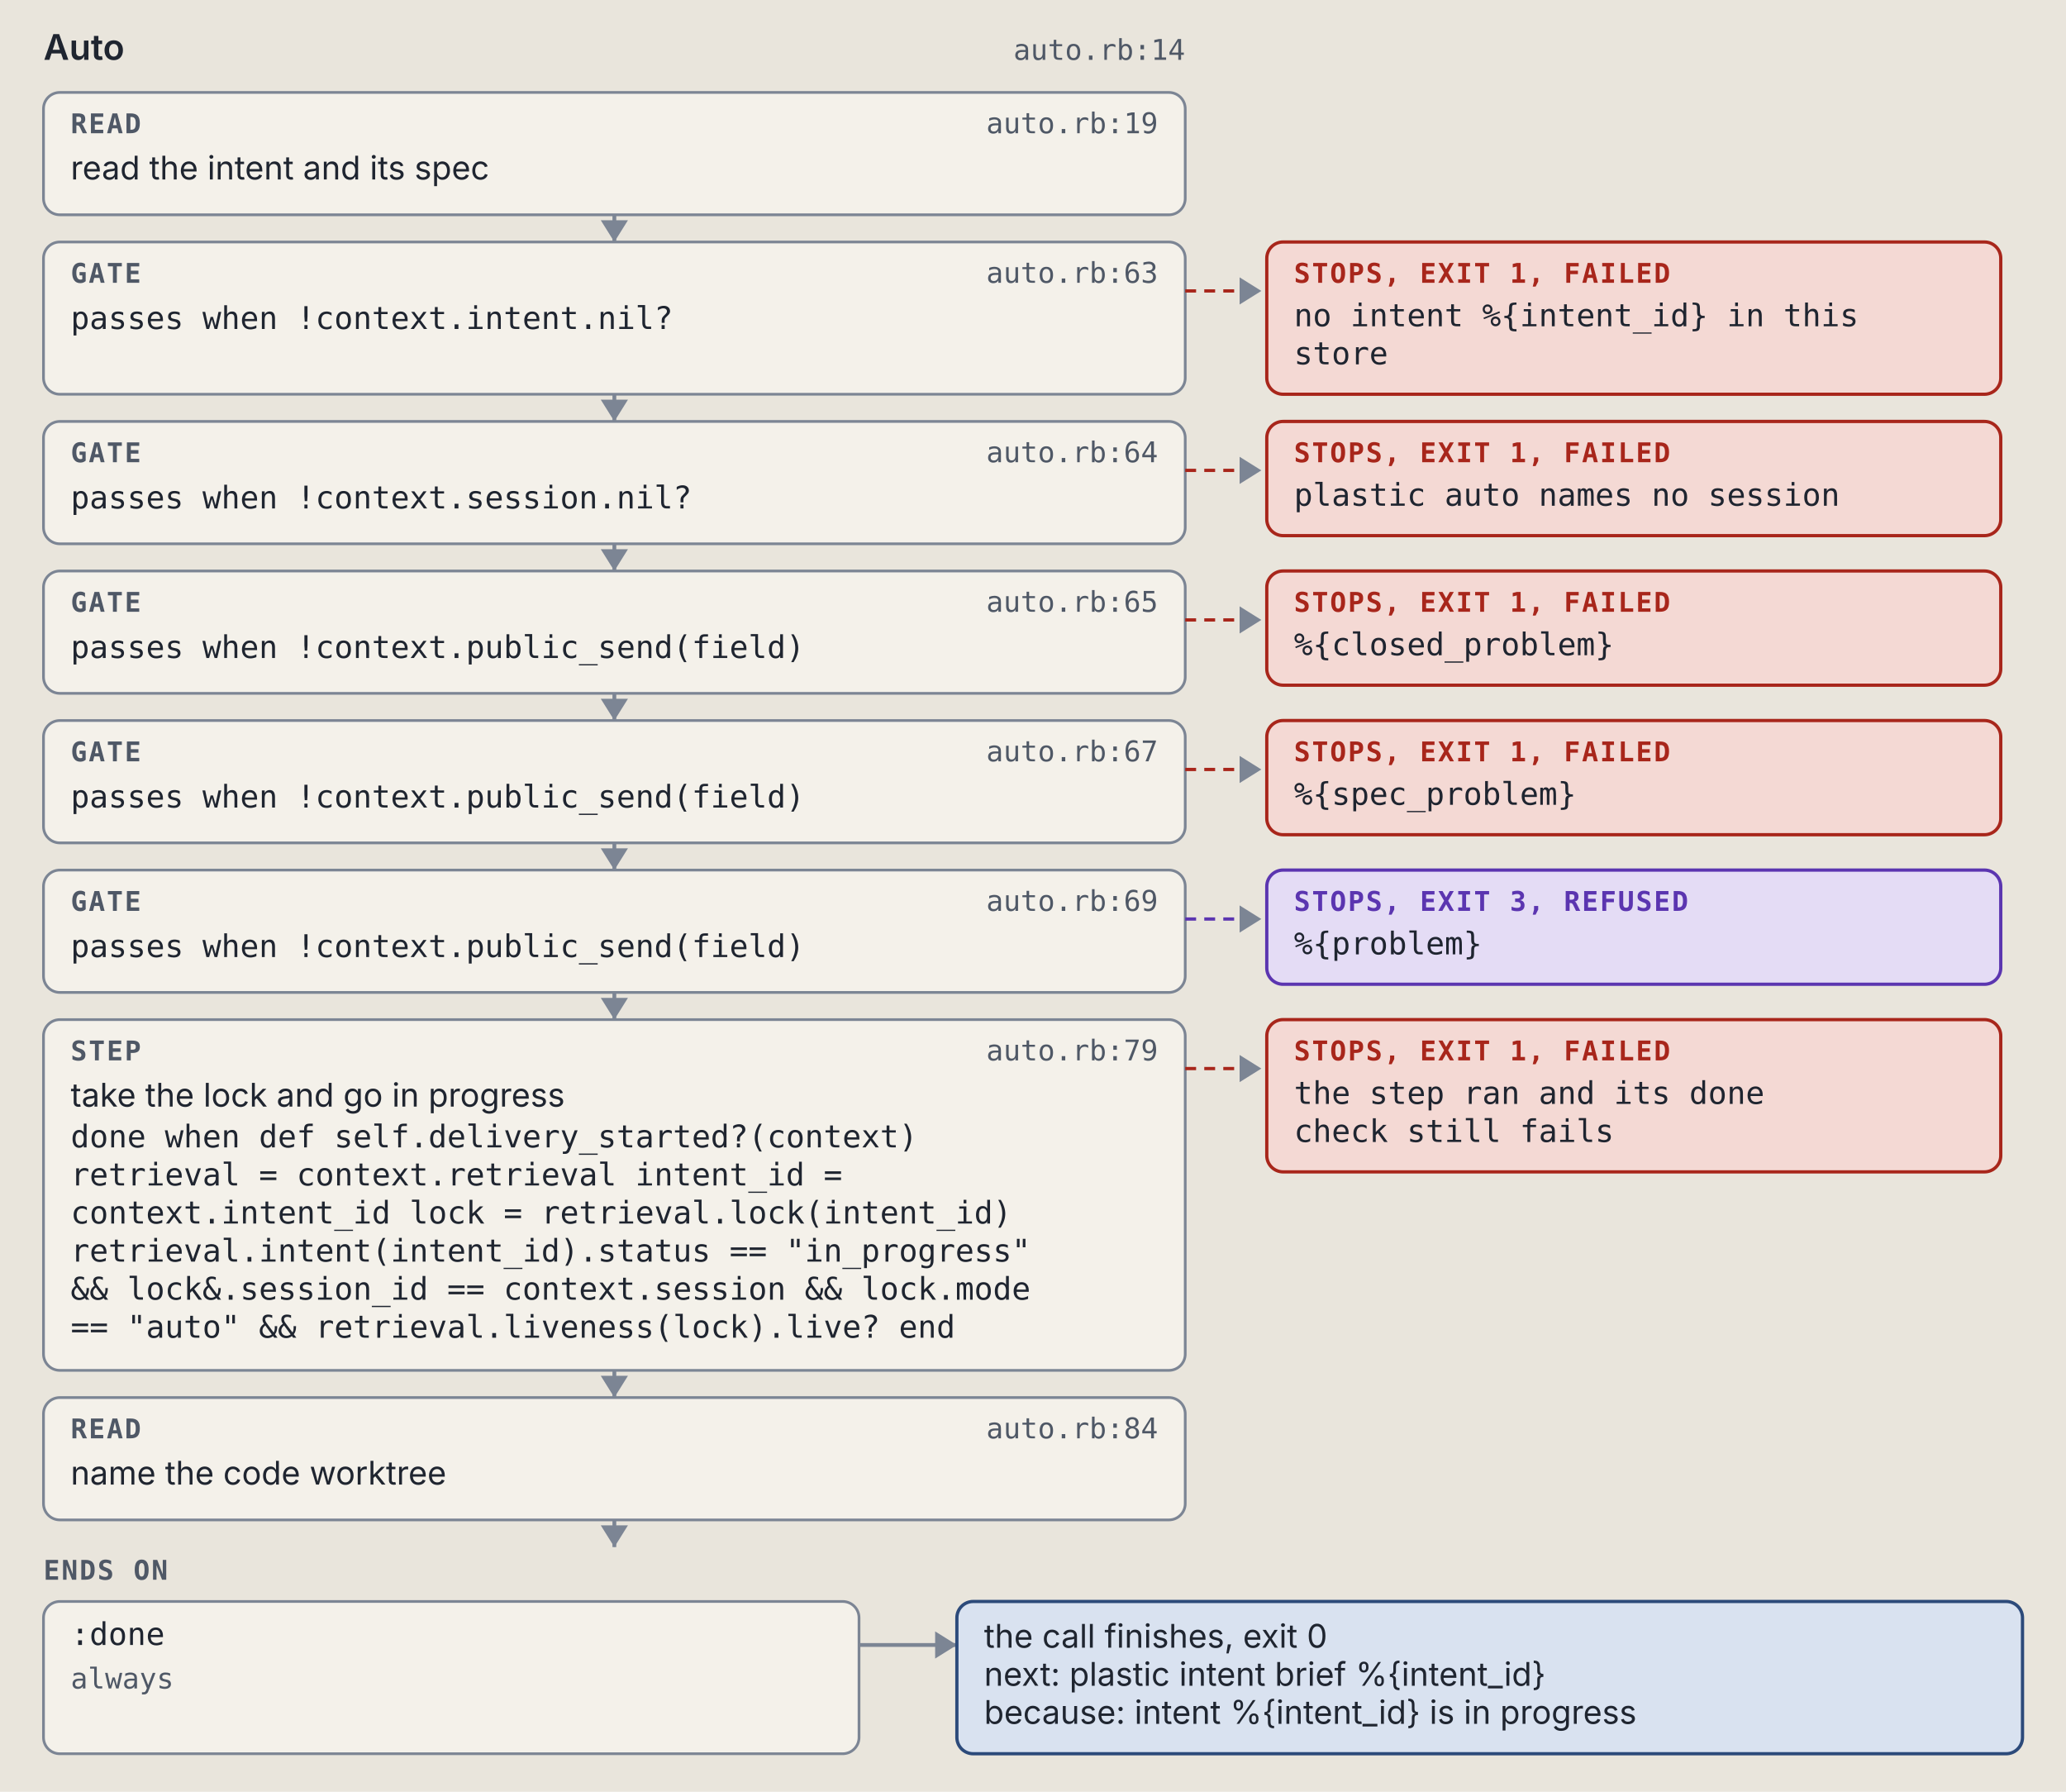
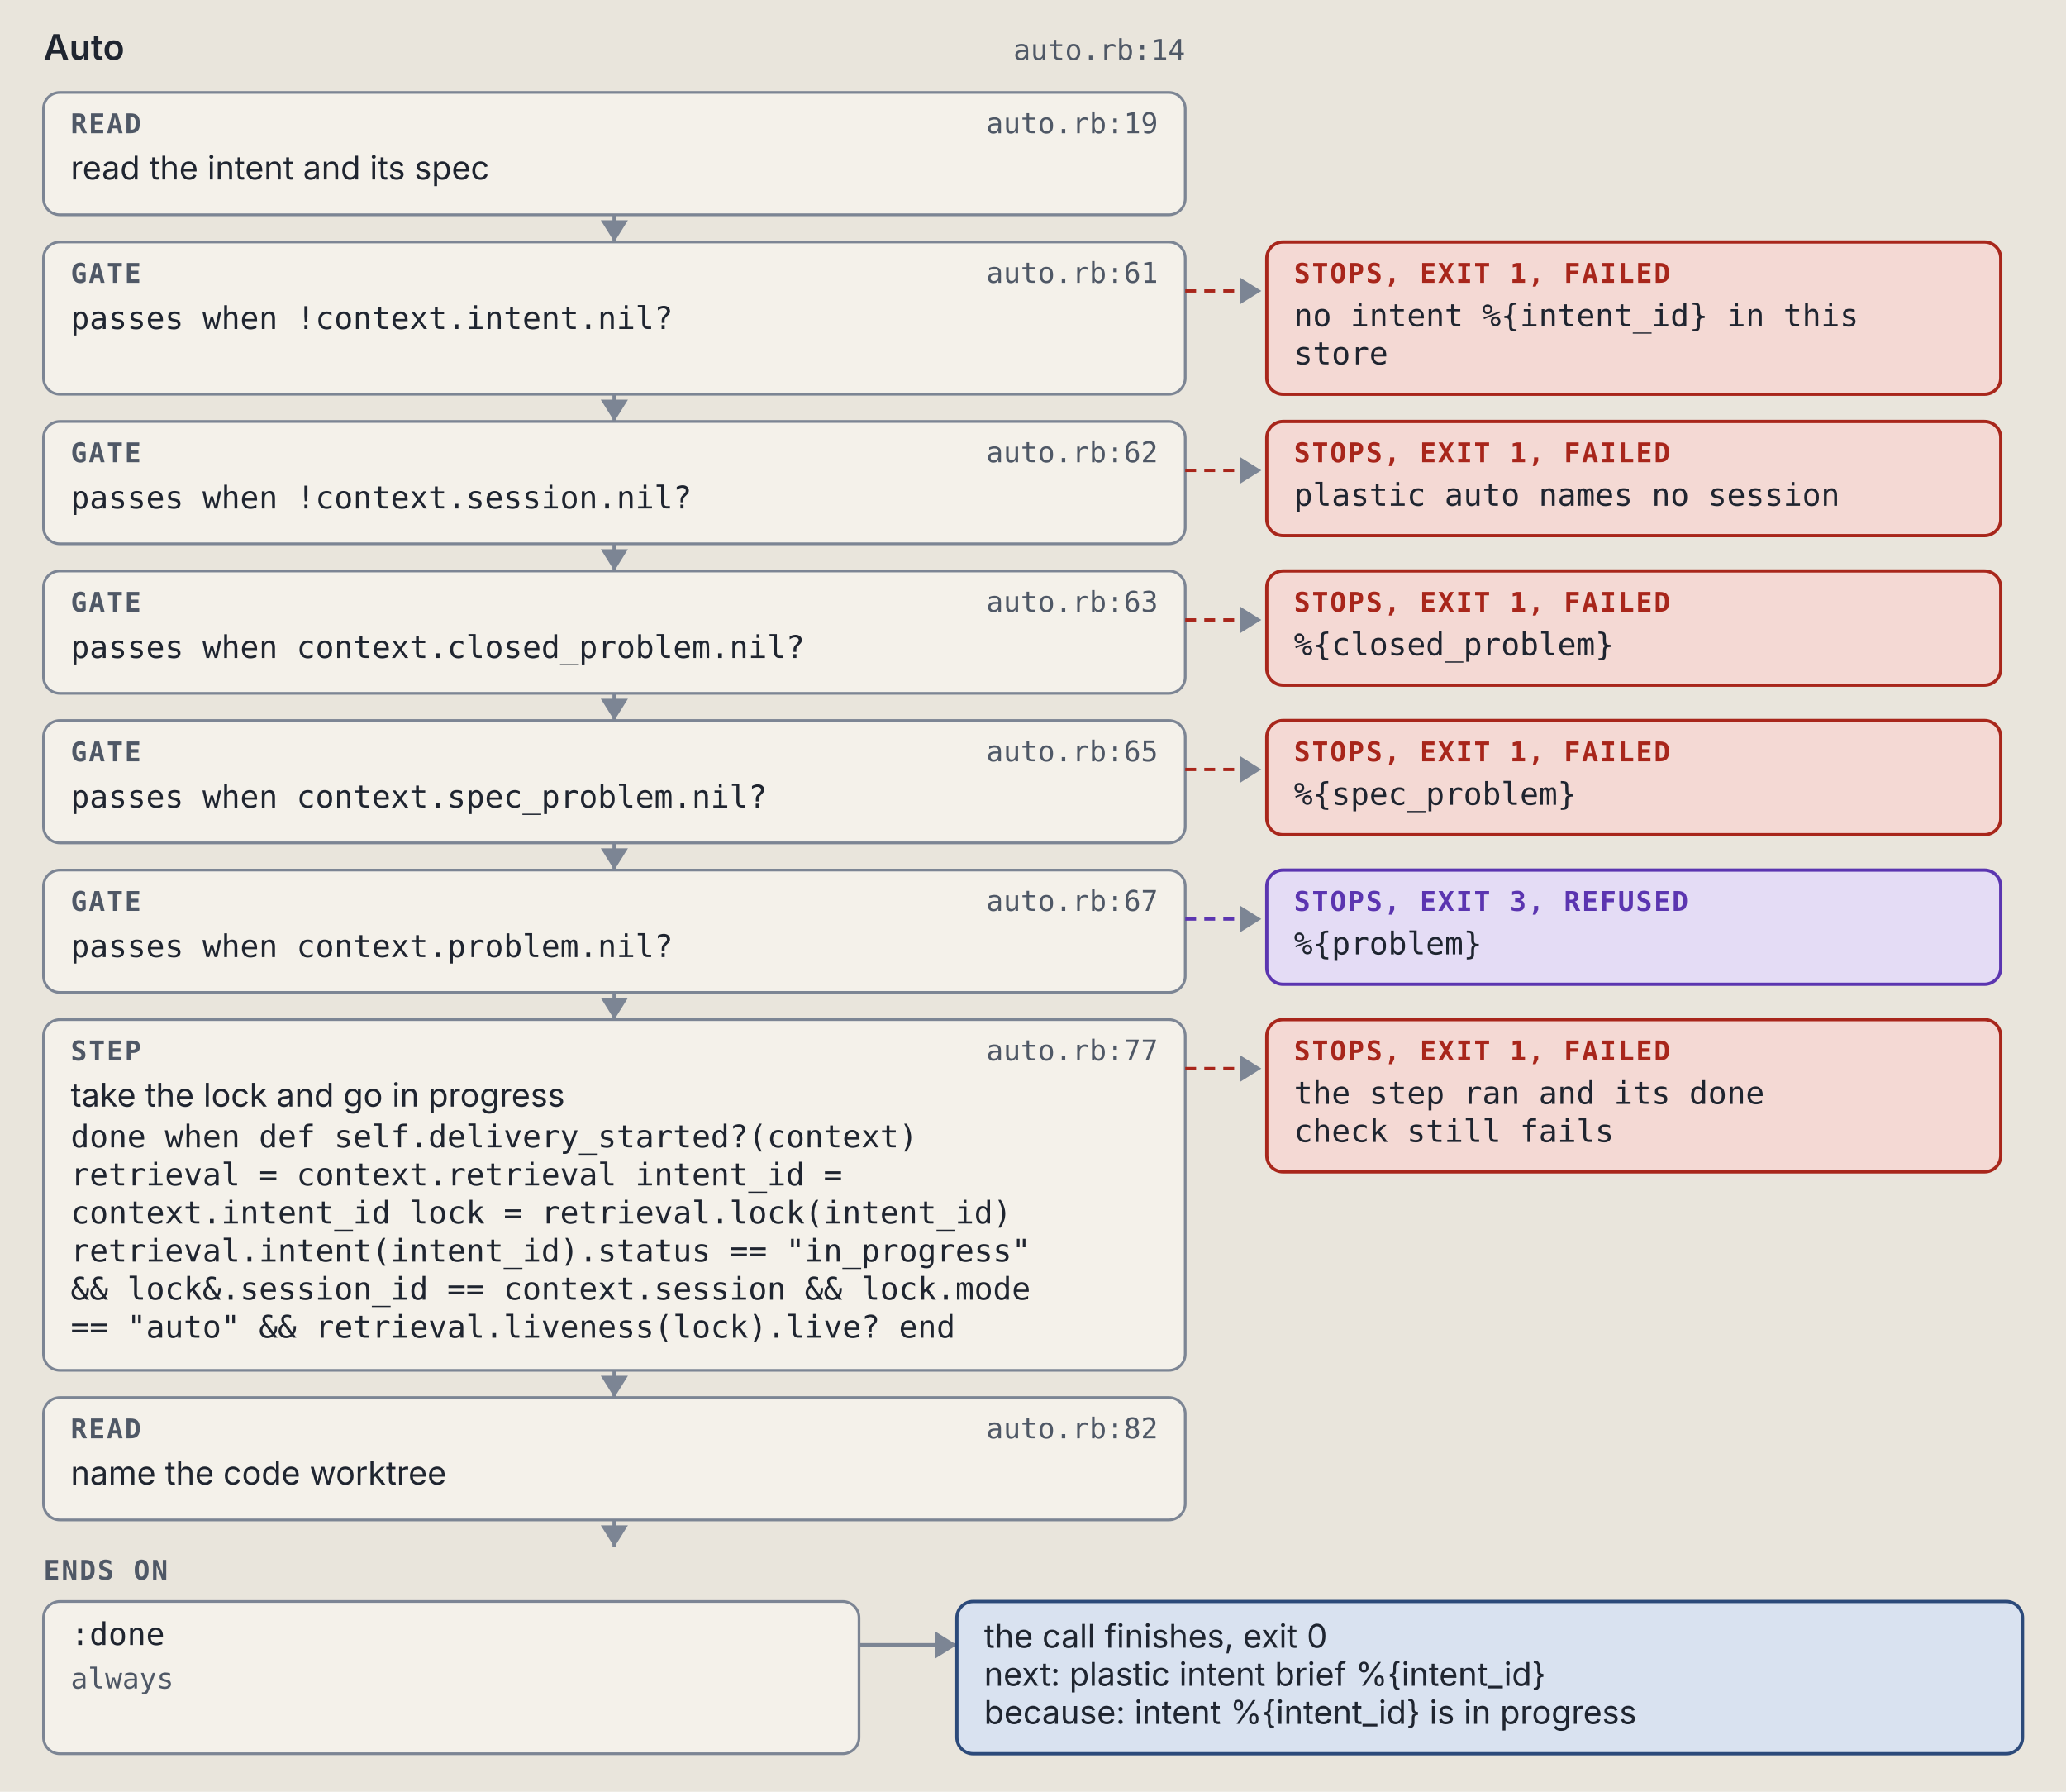
<svg xmlns="http://www.w3.org/2000/svg" viewBox="0 0 760 659" width="760" height="659" role="img" xml:space="preserve">
  <style>.ground { fill: #e9e5dc; }
.card { fill: #f4f1ea; stroke: #7c8594; stroke-width: 1; }
.lane-code { fill: #d5e8e3; stroke: #0d6b61; stroke-width: 1.5; }
.lane-agent { fill: #f1e2c7; stroke: #9a5508; stroke-width: 1.5; }
.stop-refusal { fill: #e4dcf5; stroke: #5b35b0; stroke-width: 1.2; }
.stop-failure { fill: #f4d9d4; stroke: #a8261b; stroke-width: 1.2; }
.end { fill: #d9e2f0; stroke: #2c4a7a; stroke-width: 1.2; }
.wire { fill: none; stroke: #7c8594; stroke-width: 1.4; }
.wire-read { fill: none; stroke: #7c8594; stroke-width: 1.4; stroke-dasharray: 5 3; }
.wire-refusal { fill: none; stroke: #5b35b0; stroke-width: 1.2; stroke-dasharray: 4 3; }
.wire-failure { fill: none; stroke: #a8261b; stroke-width: 1.2; stroke-dasharray: 4 3; }
.head { fill: #7c8594; }
.t { fill: #1f2530; font: 12px "IBM Plex Sans", system-ui, -apple-system, "Segoe UI", sans-serif; }
.tb { fill: #1f2530; font: 600 13px "IBM Plex Sans", system-ui, -apple-system, "Segoe UI", sans-serif; }
.tm { fill: #1f2530; font: 11.5px "IBM Plex Mono", ui-monospace, Menlo, Consolas, monospace; }
.tag { font: 600 10px "IBM Plex Mono", ui-monospace, Menlo, Consolas, monospace; letter-spacing: .06em; }
.tag-code { fill: #0d6b61; } .tag-agent { fill: #9a5508; } .tag-refusal { fill: #5b35b0; }
.tag-failure { fill: #a8261b; } .tag-end { fill: #2c4a7a; } .tag-muted { fill: #4f5866; }
.tm.tag-muted { font-size: 10.5px; }
.db { fill: #d9e2f0; stroke: #2c4a7a; stroke-width: 1.2; }
.codebox { fill: #f4f1ea; stroke: #7c8594; stroke-width: 1; }
.cx { fill: #1f2530; font: 12px "IBM Plex Mono", ui-monospace, Menlo, Consolas, monospace; white-space: pre; }
.cx-n { fill: #4f5866; font: 11px "IBM Plex Mono", ui-monospace, Menlo, Consolas, monospace; }
.cx-k { fill: #5b35b0; } .cx-s { fill: #9a5508; } .cx-y { fill: #0d6b61; }
.cx-w { fill: #2c4a7a; font-weight: 600; } .cx-t { fill: #a8261b; } .cx-c { fill: #4f5866; font-style: italic; }
.badge { fill: #2c4a7a; } .badge-t { fill: #e9e5dc; font: 600 11px "IBM Plex Mono", ui-monospace, Menlo, Consolas, monospace; }
.bracket { fill: none; stroke: #2c4a7a; stroke-width: 1.4; }
.term { fill: #16191e; stroke: #7c8594; stroke-width: 1; }
.term-t { fill: #e6e2d8; font: 12px "IBM Plex Mono", ui-monospace, Menlo, Consolas, monospace; }
.term-p { fill: #8fd18f; font: 12px "IBM Plex Mono", ui-monospace, Menlo, Consolas, monospace; }
.term-m { fill: #a3abb6; font: 12px "IBM Plex Mono", ui-monospace, Menlo, Consolas, monospace; }
.big { font: 700 36px "IBM Plex Mono", ui-monospace, Menlo, Consolas, monospace; }

@media (prefers-color-scheme: dark) {
.ground { fill: #171a1f; }
.card { fill: #20242b; stroke: #8a93a2; stroke-width: 1; }
.lane-code { fill: #173a36; stroke: #5cc4b4; stroke-width: 1.5; }
.lane-agent { fill: #3d2e17; stroke: #e5a95a; stroke-width: 1.5; }
.stop-refusal { fill: #2d2445; stroke: #b59cf2; stroke-width: 1.2; }
.stop-failure { fill: #45211e; stroke: #f2958a; stroke-width: 1.2; }
.end { fill: #1f2c42; stroke: #97b6e8; stroke-width: 1.2; }
.wire { fill: none; stroke: #8a93a2; stroke-width: 1.4; }
.wire-read { fill: none; stroke: #8a93a2; stroke-width: 1.4; stroke-dasharray: 5 3; }
.wire-refusal { fill: none; stroke: #b59cf2; stroke-width: 1.2; stroke-dasharray: 4 3; }
.wire-failure { fill: none; stroke: #f2958a; stroke-width: 1.2; stroke-dasharray: 4 3; }
.head { fill: #8a93a2; }
.t { fill: #e8e4da; font: 12px "IBM Plex Sans", system-ui, -apple-system, "Segoe UI", sans-serif; }
.tb { fill: #e8e4da; font: 600 13px "IBM Plex Sans", system-ui, -apple-system, "Segoe UI", sans-serif; }
.tm { fill: #e8e4da; font: 11.5px "IBM Plex Mono", ui-monospace, Menlo, Consolas, monospace; }
.tag { font: 600 10px "IBM Plex Mono", ui-monospace, Menlo, Consolas, monospace; letter-spacing: .06em; }
.tag-code { fill: #5cc4b4; } .tag-agent { fill: #e5a95a; } .tag-refusal { fill: #b59cf2; }
.tag-failure { fill: #f2958a; } .tag-end { fill: #97b6e8; } .tag-muted { fill: #b3b9c3; }
.tm.tag-muted { font-size: 10.5px; }
.db { fill: #1f2c42; stroke: #97b6e8; stroke-width: 1.2; }
.codebox { fill: #20242b; stroke: #8a93a2; stroke-width: 1; }
.cx { fill: #e8e4da; font: 12px "IBM Plex Mono", ui-monospace, Menlo, Consolas, monospace; white-space: pre; }
.cx-n { fill: #b3b9c3; font: 11px "IBM Plex Mono", ui-monospace, Menlo, Consolas, monospace; }
.cx-k { fill: #b59cf2; } .cx-s { fill: #e5a95a; } .cx-y { fill: #5cc4b4; }
.cx-w { fill: #97b6e8; font-weight: 600; } .cx-t { fill: #f2958a; } .cx-c { fill: #b3b9c3; font-style: italic; }
.badge { fill: #97b6e8; } .badge-t { fill: #171a1f; font: 600 11px "IBM Plex Mono", ui-monospace, Menlo, Consolas, monospace; }
.bracket { fill: none; stroke: #97b6e8; stroke-width: 1.4; }
.term { fill: #16191e; stroke: #8a93a2; stroke-width: 1; }
.term-t { fill: #e6e2d8; font: 12px "IBM Plex Mono", ui-monospace, Menlo, Consolas, monospace; }
.term-p { fill: #8fd18f; font: 12px "IBM Plex Mono", ui-monospace, Menlo, Consolas, monospace; }
.term-m { fill: #a3abb6; font: 12px "IBM Plex Mono", ui-monospace, Menlo, Consolas, monospace; }
.big { font: 700 36px "IBM Plex Mono", ui-monospace, Menlo, Consolas, monospace; }
}</style>
  <rect width="100%" height="100%" class="ground" />
  <text x="16" y="22" class="tb" text-anchor="start">Auto</text>
  <text x="436" y="22" class="tm tag-muted" text-anchor="end">auto.rb:14</text>
  <rect x="16" y="34" width="420" height="45" rx="6" class="card" />
  <text x="26" y="49" class="tag tag-muted" text-anchor="start">READ</text>
  <text x="426" y="49" class="tm tag-muted" text-anchor="end">auto.rb:19</text>
  <text x="26" y="66" class="t" text-anchor="start">read the intent and its spec</text>
  <path d="M 226 79 L 226 89" class="wire" />
  <path d="M 221 81 L 226 89 L 231 81 Z" class="head" />
  <rect x="16" y="89" width="420" height="56" rx="6" class="card" />
  <text x="26" y="104" class="tag tag-muted" text-anchor="start">GATE</text>
-   <text x="426" y="104" class="tm tag-muted" text-anchor="end">auto.rb:63</text>
+   <text x="426" y="104" class="tm tag-muted" text-anchor="end">auto.rb:61</text>
  <text x="26" y="121" class="tm" text-anchor="start">passes when !context.intent.nil?</text>
  <path d="M 436 107 L 464 107" class="wire-failure" />
  <path d="M 456 102 L 464 107 L 456 112 Z" class="head" />
  <rect x="466" y="89" width="270" height="56" rx="6" class="stop-failure" />
  <text x="476" y="104" class="tag tag-failure" text-anchor="start">STOPS, EXIT 1, FAILED</text>
  <text x="476" y="120" class="tm" text-anchor="start">no intent %{intent_id} in this</text>
  <text x="476" y="134" class="tm" text-anchor="start">store</text>
  <path d="M 226 145 L 226 155" class="wire" />
  <path d="M 221 147 L 226 155 L 231 147 Z" class="head" />
  <rect x="16" y="155" width="420" height="45" rx="6" class="card" />
  <text x="26" y="170" class="tag tag-muted" text-anchor="start">GATE</text>
-   <text x="426" y="170" class="tm tag-muted" text-anchor="end">auto.rb:64</text>
+   <text x="426" y="170" class="tm tag-muted" text-anchor="end">auto.rb:62</text>
  <text x="26" y="187" class="tm" text-anchor="start">passes when !context.session.nil?</text>
  <path d="M 436 173 L 464 173" class="wire-failure" />
  <path d="M 456 168 L 464 173 L 456 178 Z" class="head" />
  <rect x="466" y="155" width="270" height="42" rx="6" class="stop-failure" />
  <text x="476" y="170" class="tag tag-failure" text-anchor="start">STOPS, EXIT 1, FAILED</text>
  <text x="476" y="186" class="tm" text-anchor="start">plastic auto names no session</text>
  <path d="M 226 200 L 226 210" class="wire" />
  <path d="M 221 202 L 226 210 L 231 202 Z" class="head" />
  <rect x="16" y="210" width="420" height="45" rx="6" class="card" />
  <text x="26" y="225" class="tag tag-muted" text-anchor="start">GATE</text>
-   <text x="426" y="225" class="tm tag-muted" text-anchor="end">auto.rb:65</text>
-   <text x="26" y="242" class="tm" text-anchor="start">passes when !context.public_send(field)</text>
+   <text x="426" y="225" class="tm tag-muted" text-anchor="end">auto.rb:63</text>
+   <text x="26" y="242" class="tm" text-anchor="start">passes when context.closed_problem.nil?</text>
  <path d="M 436 228 L 464 228" class="wire-failure" />
  <path d="M 456 223 L 464 228 L 456 233 Z" class="head" />
  <rect x="466" y="210" width="270" height="42" rx="6" class="stop-failure" />
  <text x="476" y="225" class="tag tag-failure" text-anchor="start">STOPS, EXIT 1, FAILED</text>
  <text x="476" y="241" class="tm" text-anchor="start">%{closed_problem}</text>
  <path d="M 226 255 L 226 265" class="wire" />
  <path d="M 221 257 L 226 265 L 231 257 Z" class="head" />
  <rect x="16" y="265" width="420" height="45" rx="6" class="card" />
  <text x="26" y="280" class="tag tag-muted" text-anchor="start">GATE</text>
-   <text x="426" y="280" class="tm tag-muted" text-anchor="end">auto.rb:67</text>
-   <text x="26" y="297" class="tm" text-anchor="start">passes when !context.public_send(field)</text>
+   <text x="426" y="280" class="tm tag-muted" text-anchor="end">auto.rb:65</text>
+   <text x="26" y="297" class="tm" text-anchor="start">passes when context.spec_problem.nil?</text>
  <path d="M 436 283 L 464 283" class="wire-failure" />
  <path d="M 456 278 L 464 283 L 456 288 Z" class="head" />
  <rect x="466" y="265" width="270" height="42" rx="6" class="stop-failure" />
  <text x="476" y="280" class="tag tag-failure" text-anchor="start">STOPS, EXIT 1, FAILED</text>
  <text x="476" y="296" class="tm" text-anchor="start">%{spec_problem}</text>
  <path d="M 226 310 L 226 320" class="wire" />
  <path d="M 221 312 L 226 320 L 231 312 Z" class="head" />
  <rect x="16" y="320" width="420" height="45" rx="6" class="card" />
  <text x="26" y="335" class="tag tag-muted" text-anchor="start">GATE</text>
-   <text x="426" y="335" class="tm tag-muted" text-anchor="end">auto.rb:69</text>
-   <text x="26" y="352" class="tm" text-anchor="start">passes when !context.public_send(field)</text>
+   <text x="426" y="335" class="tm tag-muted" text-anchor="end">auto.rb:67</text>
+   <text x="26" y="352" class="tm" text-anchor="start">passes when context.problem.nil?</text>
  <path d="M 436 338 L 464 338" class="wire-refusal" />
  <path d="M 456 333 L 464 338 L 456 343 Z" class="head" />
  <rect x="466" y="320" width="270" height="42" rx="6" class="stop-refusal" />
  <text x="476" y="335" class="tag tag-refusal" text-anchor="start">STOPS, EXIT 3, REFUSED</text>
  <text x="476" y="351" class="tm" text-anchor="start">%{problem}</text>
  <path d="M 226 365 L 226 375" class="wire" />
  <path d="M 221 367 L 226 375 L 231 367 Z" class="head" />
  <rect x="16" y="375" width="420" height="129" rx="6" class="card" />
  <text x="26" y="390" class="tag tag-muted" text-anchor="start">STEP</text>
-   <text x="426" y="390" class="tm tag-muted" text-anchor="end">auto.rb:79</text>
+   <text x="426" y="390" class="tm tag-muted" text-anchor="end">auto.rb:77</text>
  <text x="26" y="407" class="t" text-anchor="start">take the lock and go in progress</text>
  <text x="26" y="422" class="tm" text-anchor="start">done when def self.delivery_started?(context)</text>
  <text x="26" y="436" class="tm" text-anchor="start">retrieval = context.retrieval intent_id =</text>
  <text x="26" y="450" class="tm" text-anchor="start">context.intent_id lock = retrieval.lock(intent_id)</text>
  <text x="26" y="464" class="tm" text-anchor="start">retrieval.intent(intent_id).status == "in_progress"</text>
  <text x="26" y="478" class="tm" text-anchor="start">&amp;&amp; lock&amp;.session_id == context.session &amp;&amp; lock.mode</text>
  <text x="26" y="492" class="tm" text-anchor="start">== "auto" &amp;&amp; retrieval.liveness(lock).live? end</text>
  <path d="M 436 393 L 464 393" class="wire-failure" />
  <path d="M 456 388 L 464 393 L 456 398 Z" class="head" />
  <rect x="466" y="375" width="270" height="56" rx="6" class="stop-failure" />
  <text x="476" y="390" class="tag tag-failure" text-anchor="start">STOPS, EXIT 1, FAILED</text>
  <text x="476" y="406" class="tm" text-anchor="start">the step ran and its done</text>
  <text x="476" y="420" class="tm" text-anchor="start">check still fails</text>
  <path d="M 226 504 L 226 514" class="wire" />
  <path d="M 221 506 L 226 514 L 231 506 Z" class="head" />
  <rect x="16" y="514" width="420" height="45" rx="6" class="card" />
  <text x="26" y="529" class="tag tag-muted" text-anchor="start">READ</text>
-   <text x="426" y="529" class="tm tag-muted" text-anchor="end">auto.rb:84</text>
+   <text x="426" y="529" class="tm tag-muted" text-anchor="end">auto.rb:82</text>
  <text x="26" y="546" class="t" text-anchor="start">name the code worktree</text>
  <path d="M 226 559 L 226 569" class="wire" />
  <path d="M 221 561 L 226 569 L 231 561 Z" class="head" />
  <text x="16" y="581" class="tag tag-muted" text-anchor="start">ENDS ON</text>
  <rect x="16" y="589" width="300" height="56" rx="6" class="card" />
  <text x="26" y="605" class="tm" text-anchor="start">:done</text>
  <text x="26" y="621" class="tm tag-muted" text-anchor="start">always</text>
  <path d="M 316 605 L 352 605" class="wire" />
  <path d="M 344 600 L 352 605 L 344 610 Z" class="head" />
  <rect x="352" y="589" width="392" height="56" rx="6" class="end" />
  <text x="362" y="606" class="t" text-anchor="start">the call finishes, exit 0</text>
  <text x="362" y="620" class="t" text-anchor="start">next: plastic intent brief %{intent_id}</text>
  <text x="362" y="634" class="t" text-anchor="start">because: intent %{intent_id} is in progress</text>
</svg>
